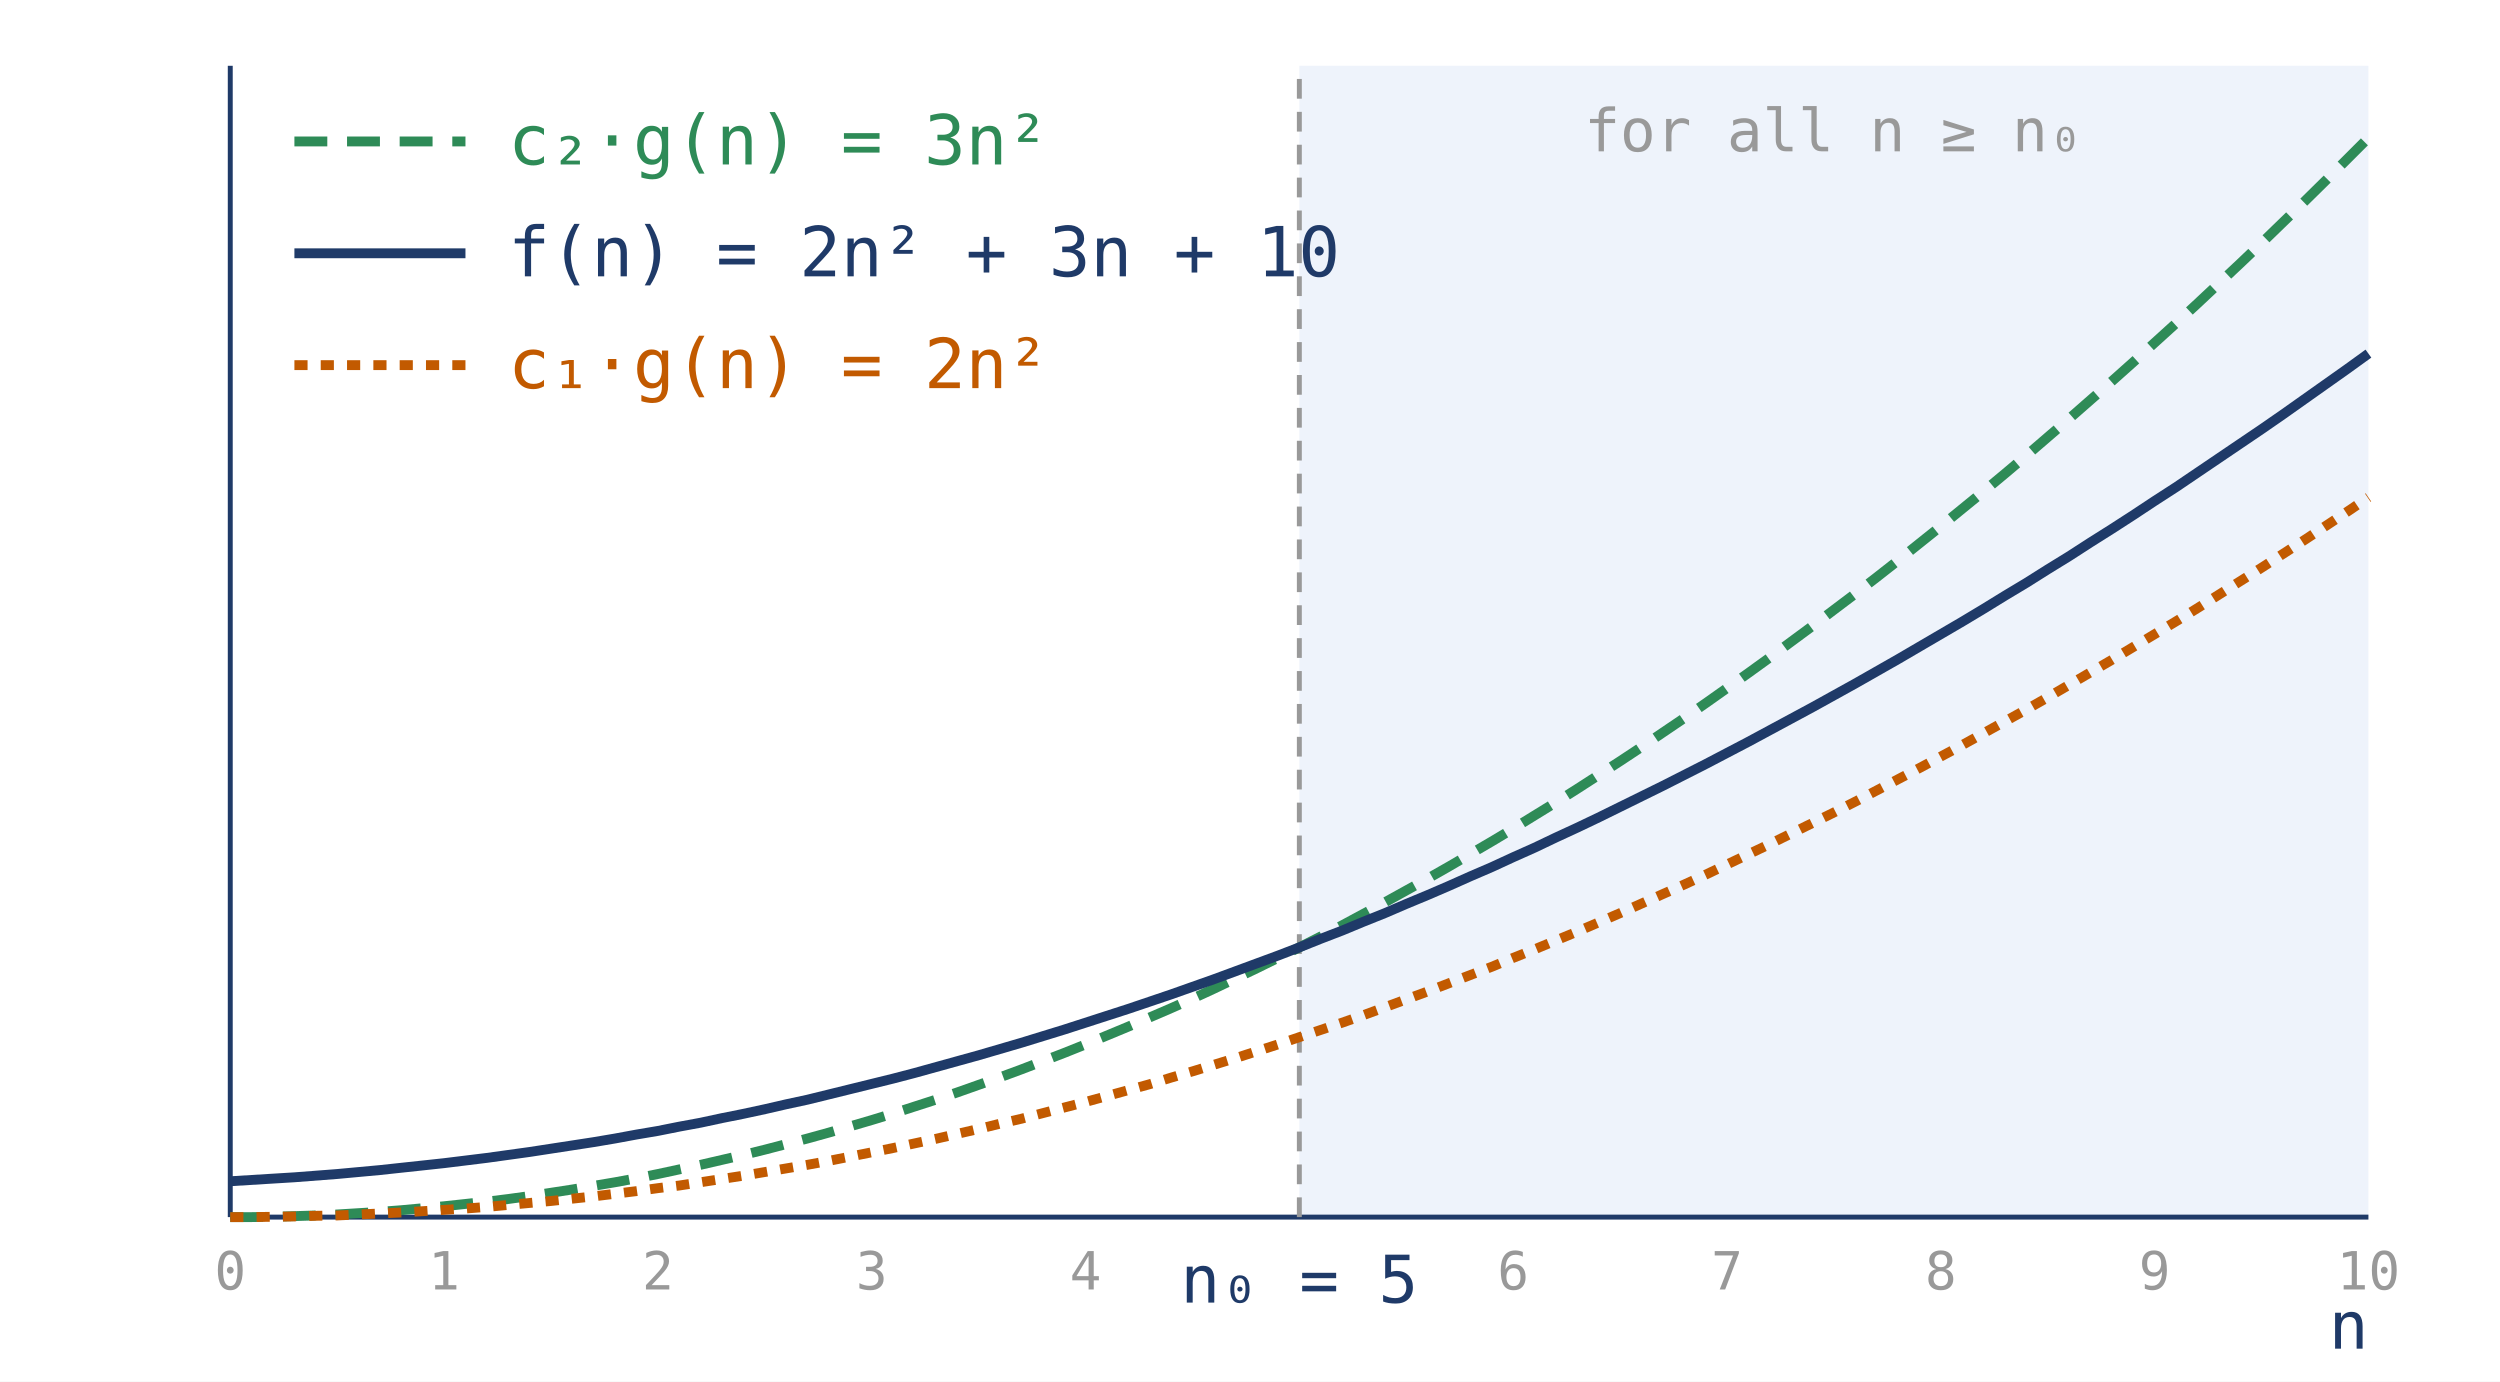
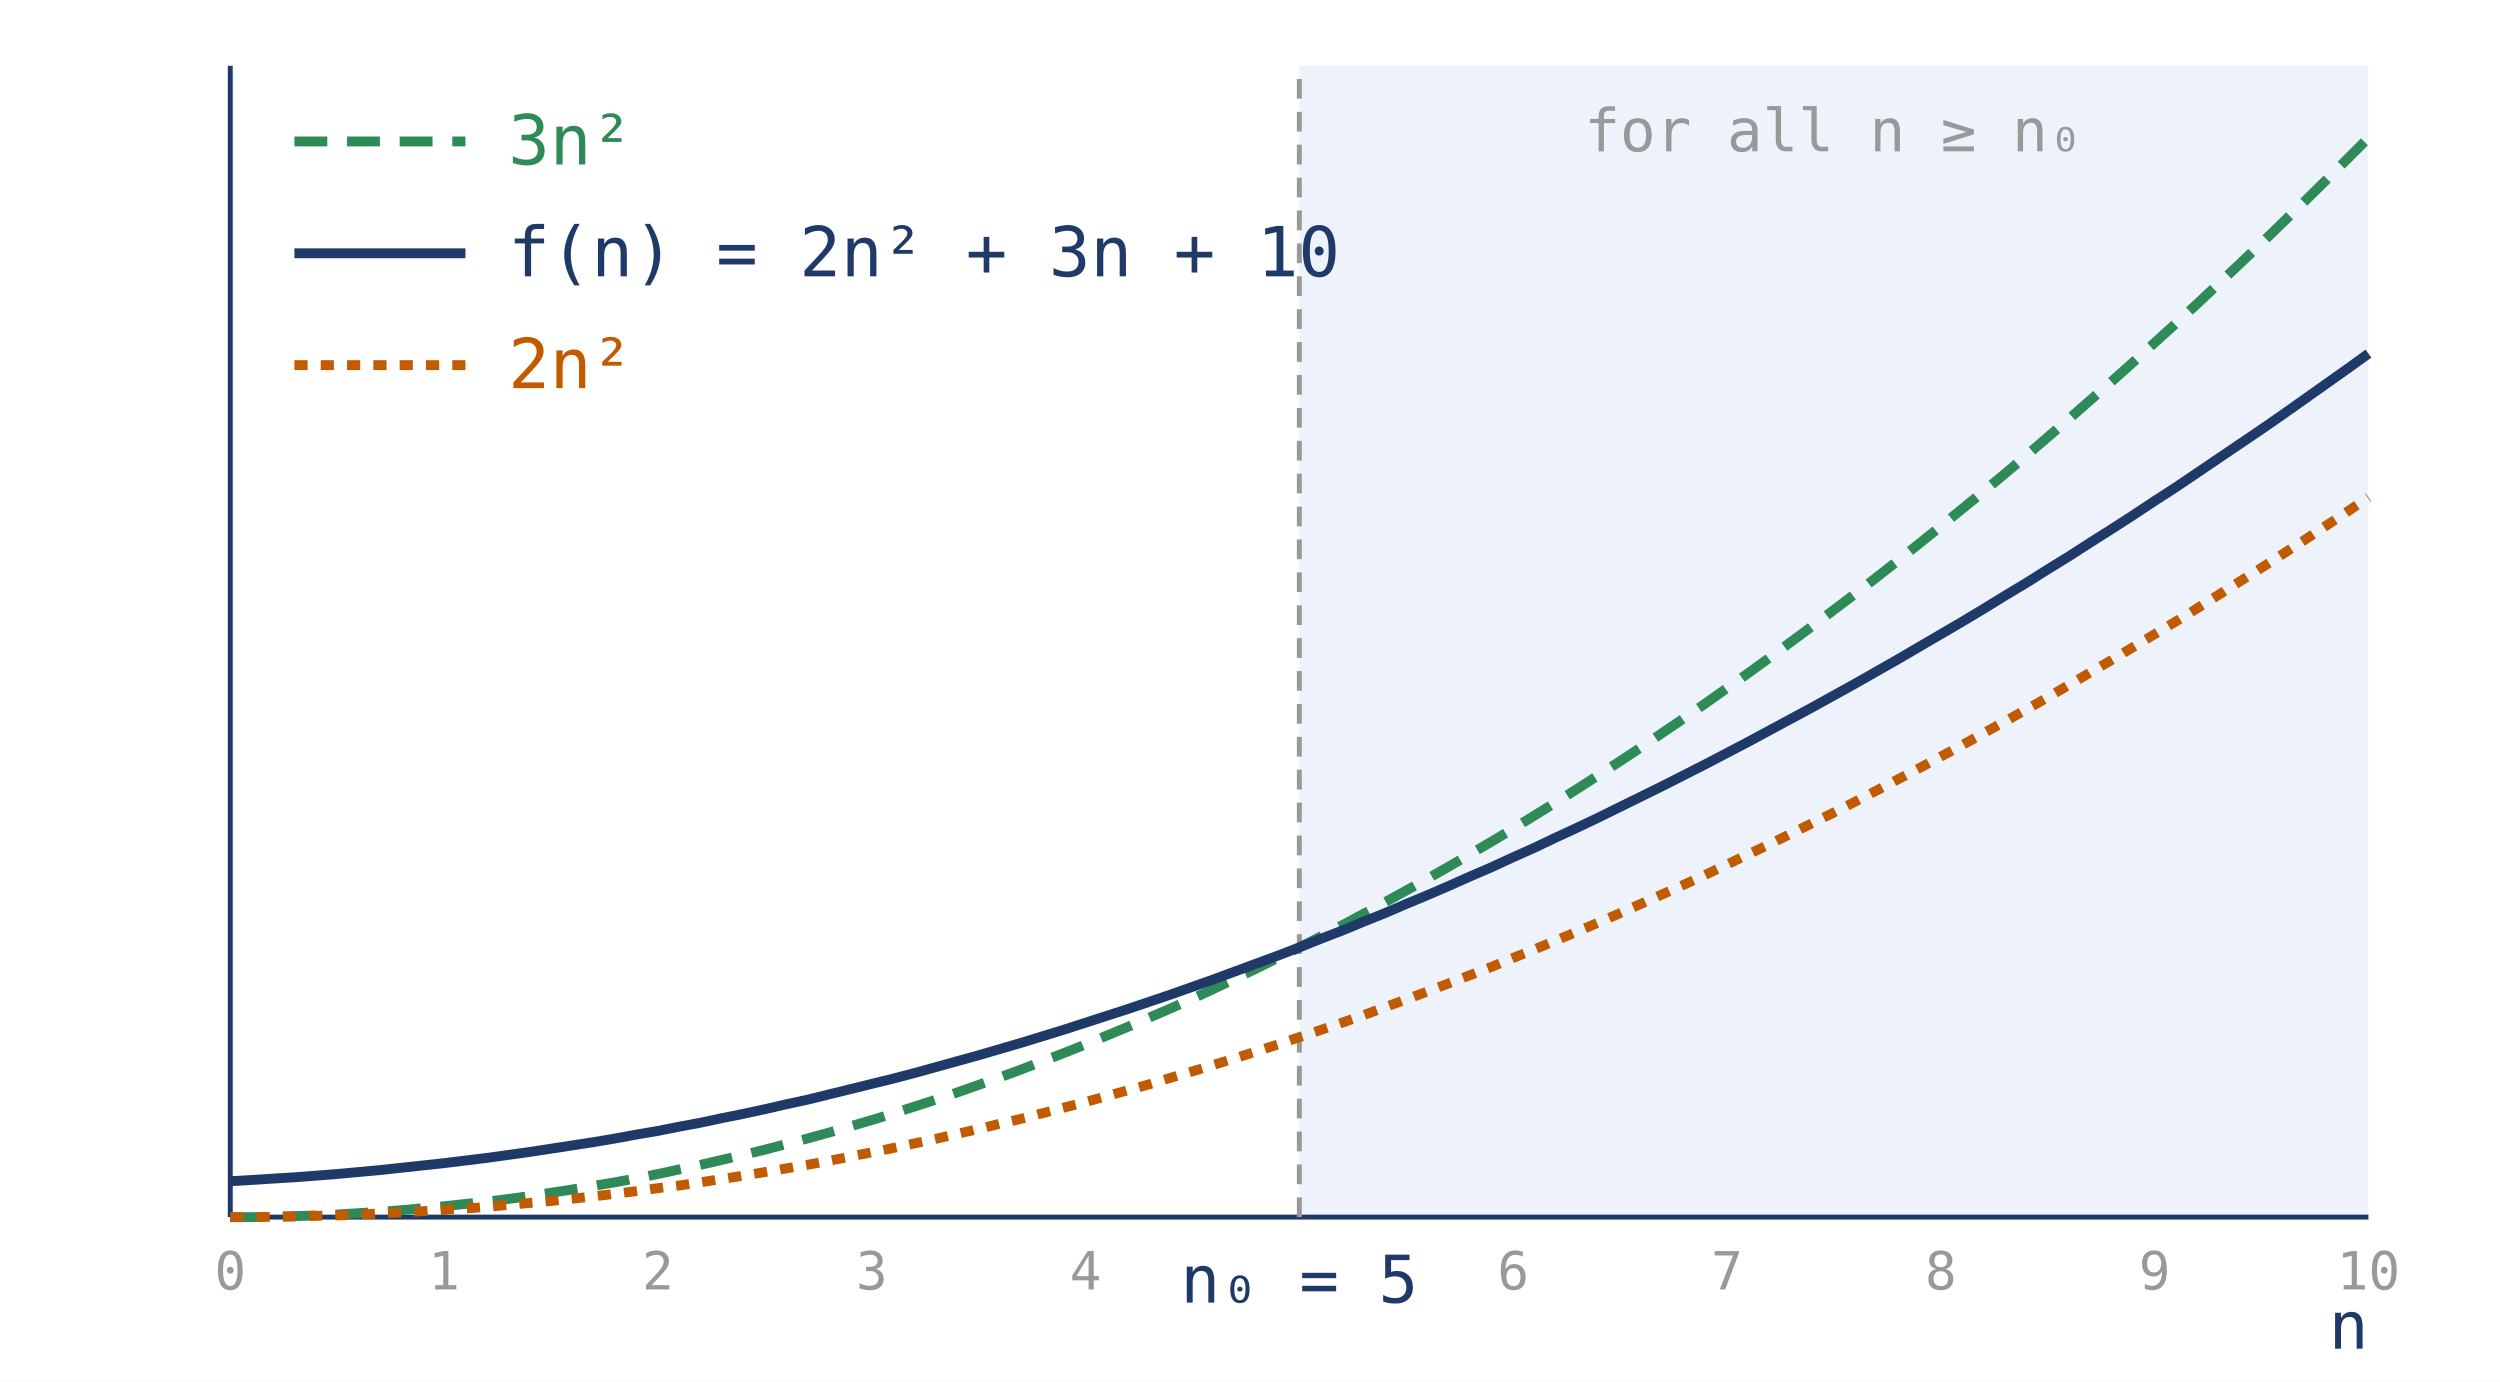
<svg xmlns="http://www.w3.org/2000/svg" width="760" height="420" viewBox="0 0 760 420" font-family="Consolas, monospace">
  <rect width="760" height="420" fill="#ffffff" />
  <rect x="395.0" y="20" width="325.0" height="350.0" fill="#eef3fb" />
  <line x1="70.0" y1="370.0" x2="720.0" y2="370.0" stroke="#1f3a68" stroke-width="1.5" />
  <line x1="70.0" y1="370.0" x2="70.0" y2="20" stroke="#1f3a68" stroke-width="1.5" />
  <text x="720.0" y="410.0" font-size="20" fill="#1f3a68" text-anchor="end">n</text>
  <line x1="395.0" y1="370.0" x2="395.0" y2="20" stroke="#999999" stroke-width="1.5" stroke-dasharray="6 4" />
  <text x="395.0" y="396.0" font-size="20" fill="#1f3a68" text-anchor="middle">n₀ = 5</text>
  <text x="557.5" y="46" font-size="18" fill="#999999" text-anchor="middle">for all n ≥ n₀</text>
  <text x="70.0" y="392.0" font-size="16" fill="#999999" text-anchor="middle">0</text>
  <text x="135.0" y="392.0" font-size="16" fill="#999999" text-anchor="middle">1</text>
  <text x="200.0" y="392.0" font-size="16" fill="#999999" text-anchor="middle">2</text>
  <text x="265.0" y="392.0" font-size="16" fill="#999999" text-anchor="middle">3</text>
  <text x="330.0" y="392.0" font-size="16" fill="#999999" text-anchor="middle">4</text>
  <text x="460.0" y="392.0" font-size="16" fill="#999999" text-anchor="middle">6</text>
  <text x="525.0" y="392.0" font-size="16" fill="#999999" text-anchor="middle">7</text>
  <text x="590.0" y="392.0" font-size="16" fill="#999999" text-anchor="middle">8</text>
  <text x="655.0" y="392.0" font-size="16" fill="#999999" text-anchor="middle">9</text>
  <text x="720.0" y="392.0" font-size="16" fill="#999999" text-anchor="middle">10</text>
  <polyline points="70.0,370.0 76.5,370.0 83.0,369.9 89.5,369.7 96.0,369.5 102.5,369.2 109.0,368.8 115.5,368.4 122.0,367.9 128.5,367.3 135.0,366.7 141.5,366.0 148.0,365.3 154.5,364.5 161.0,363.6 167.5,362.6 174.0,361.6 180.5,360.5 187.0,359.4 193.5,358.2 200.0,356.9 206.5,355.5 213.0,354.1 219.5,352.6 226.0,351.1 232.5,349.5 239.0,347.8 245.5,346.1 252.0,344.3 258.5,342.4 265.0,340.5 271.5,338.5 278.0,336.4 284.5,334.3 291.0,332.1 297.5,329.8 304.0,327.5 310.5,325.1 317.0,322.6 323.5,320.1 330.0,317.5 336.5,314.8 343.0,312.1 349.5,309.3 356.0,306.5 362.5,303.6 369.0,300.6 375.5,297.5 382.0,294.4 388.5,291.2 395.0,288.0 401.5,284.7 408.0,281.3 414.5,277.8 421.0,274.3 427.5,270.7 434.0,267.1 440.5,263.4 447.0,259.6 453.5,255.8 460.0,251.9 466.5,247.9 473.0,243.9 479.5,239.8 486.0,235.6 492.5,231.4 499.0,227.1 505.5,222.7 512.0,218.3 518.5,213.8 525.0,209.2 531.5,204.6 538.0,199.9 544.5,195.1 551.0,190.3 557.5,185.4 564.0,180.5 570.5,175.5 577.0,170.4 583.5,165.2 590.0,160.0 596.5,154.7 603.0,149.4 609.5,144.0 616.0,138.5 622.5,132.9 629.0,127.3 635.5,121.6 642.0,115.9 648.5,110.1 655.0,104.2 661.5,98.3 668.0,92.3 674.5,86.2 681.0,80.1 687.5,73.9 694.0,67.6 700.5,61.3 707.0,54.9 713.5,48.4 720.0,41.9" fill="none" stroke="#2e8b57" stroke-width="3" stroke-dasharray="10 6" />
  <polyline points="70.0,370.0 76.5,370.0 83.0,369.9 89.5,369.8 96.0,369.6 102.5,369.5 109.0,369.2 115.5,368.9 122.0,368.6 128.5,368.2 135.0,367.8 141.5,367.4 148.0,366.9 154.5,366.3 161.0,365.7 167.5,365.1 174.0,364.4 180.5,363.7 187.0,362.9 193.5,362.1 200.0,361.2 206.5,360.4 213.0,359.4 219.5,358.4 226.0,357.4 232.5,356.3 239.0,355.2 245.5,354.1 252.0,352.9 258.5,351.6 265.0,350.3 271.5,349.0 278.0,347.6 284.5,346.2 291.0,344.7 297.5,343.2 304.0,341.6 310.5,340.1 317.0,338.4 323.5,336.7 330.0,335.0 336.5,333.2 343.0,331.4 349.5,329.6 356.0,327.6 362.5,325.7 369.0,323.7 375.5,321.7 382.0,319.6 388.5,317.5 395.0,315.3 401.5,313.1 408.0,310.9 414.5,308.6 421.0,306.2 427.5,303.8 434.0,301.4 440.5,298.9 447.0,296.4 453.5,293.9 460.0,291.2 466.5,288.6 473.0,285.9 479.5,283.2 486.0,280.4 492.5,277.6 499.0,274.7 505.5,271.8 512.0,268.9 518.5,265.9 525.0,262.8 531.5,259.7 538.0,256.6 544.5,253.4 551.0,250.2 557.5,247.0 564.0,243.7 570.5,240.3 577.0,236.9 583.5,233.5 590.0,230.0 596.5,226.5 603.0,222.9 609.5,219.3 616.0,215.7 622.5,212.0 629.0,208.2 635.5,204.4 642.0,200.6 648.5,196.7 655.0,192.8 661.5,188.9 668.0,184.9 674.5,180.8 681.0,176.7 687.5,172.6 694.0,168.4 700.5,164.2 707.0,159.9 713.5,155.6 720.0,151.2" fill="none" stroke="#c25a00" stroke-width="3" stroke-dasharray="4 4" />
  <polyline points="70.0,359.1 76.5,358.7 83.0,358.3 89.5,357.9 96.0,357.4 102.5,356.9 109.0,356.3 115.5,355.7 122.0,355.0 128.5,354.3 135.0,353.6 141.5,352.8 148.0,352.0 154.5,351.1 161.0,350.2 167.5,349.2 174.0,348.2 180.5,347.2 187.0,346.1 193.5,344.9 200.0,343.8 206.5,342.5 213.0,341.3 219.5,339.9 226.0,338.6 232.5,337.2 239.0,335.7 245.5,334.3 252.0,332.7 258.5,331.1 265.0,329.5 271.5,327.9 278.0,326.2 284.5,324.4 291.0,322.6 297.5,320.8 304.0,318.9 310.5,317.0 317.0,315.0 323.5,313.0 330.0,310.9 336.5,308.8 343.0,306.7 349.5,304.5 356.0,302.3 362.5,300.0 369.0,297.7 375.5,295.3 382.0,292.9 388.5,290.5 395.0,288.0 401.5,285.4 408.0,282.9 414.5,280.2 421.0,277.6 427.5,274.8 434.0,272.1 440.5,269.3 447.0,266.4 453.5,263.6 460.0,260.6 466.5,257.7 473.0,254.6 479.5,251.6 486.0,248.5 492.5,245.3 499.0,242.1 505.5,238.9 512.0,235.6 518.5,232.3 525.0,228.9 531.5,225.5 538.0,222.0 544.5,218.5 551.0,215.0 557.5,211.4 564.0,207.8 570.5,204.1 577.0,200.4 583.5,196.6 590.0,192.8 596.5,189.0 603.0,185.1 609.5,181.1 616.0,177.2 622.5,173.1 629.0,169.1 635.5,164.9 642.0,160.8 648.5,156.6 655.0,152.3 661.5,148.1 668.0,143.7 674.5,139.3 681.0,134.9 687.5,130.5 694.0,126.0 700.5,121.4 707.0,116.8 713.5,112.2 720.0,107.5" fill="none" stroke="#1f3a68" stroke-width="3" />
  <line x1="89.5" y1="43" x2="141.5" y2="43" stroke="#2e8b57" stroke-width="3" stroke-dasharray="10 6" />
-   <text x="154.5" y="50" font-size="21" fill="#2e8b57">c₂·g(n) = 3n²</text>
+   <text x="154.5" y="50" font-size="21" fill="#2e8b57">3n²</text>
  <line x1="89.5" y1="77" x2="141.5" y2="77" stroke="#1f3a68" stroke-width="3" />
  <text x="154.5" y="84" font-size="21" fill="#1f3a68">f(n) = 2n² + 3n + 10</text>
  <line x1="89.5" y1="111" x2="141.5" y2="111" stroke="#c25a00" stroke-width="3" stroke-dasharray="4 4" />
-   <text x="154.5" y="118" font-size="21" fill="#c25a00">c₁·g(n) = 2n²</text>
+   <text x="154.5" y="118" font-size="21" fill="#c25a00">2n²</text>
</svg>
